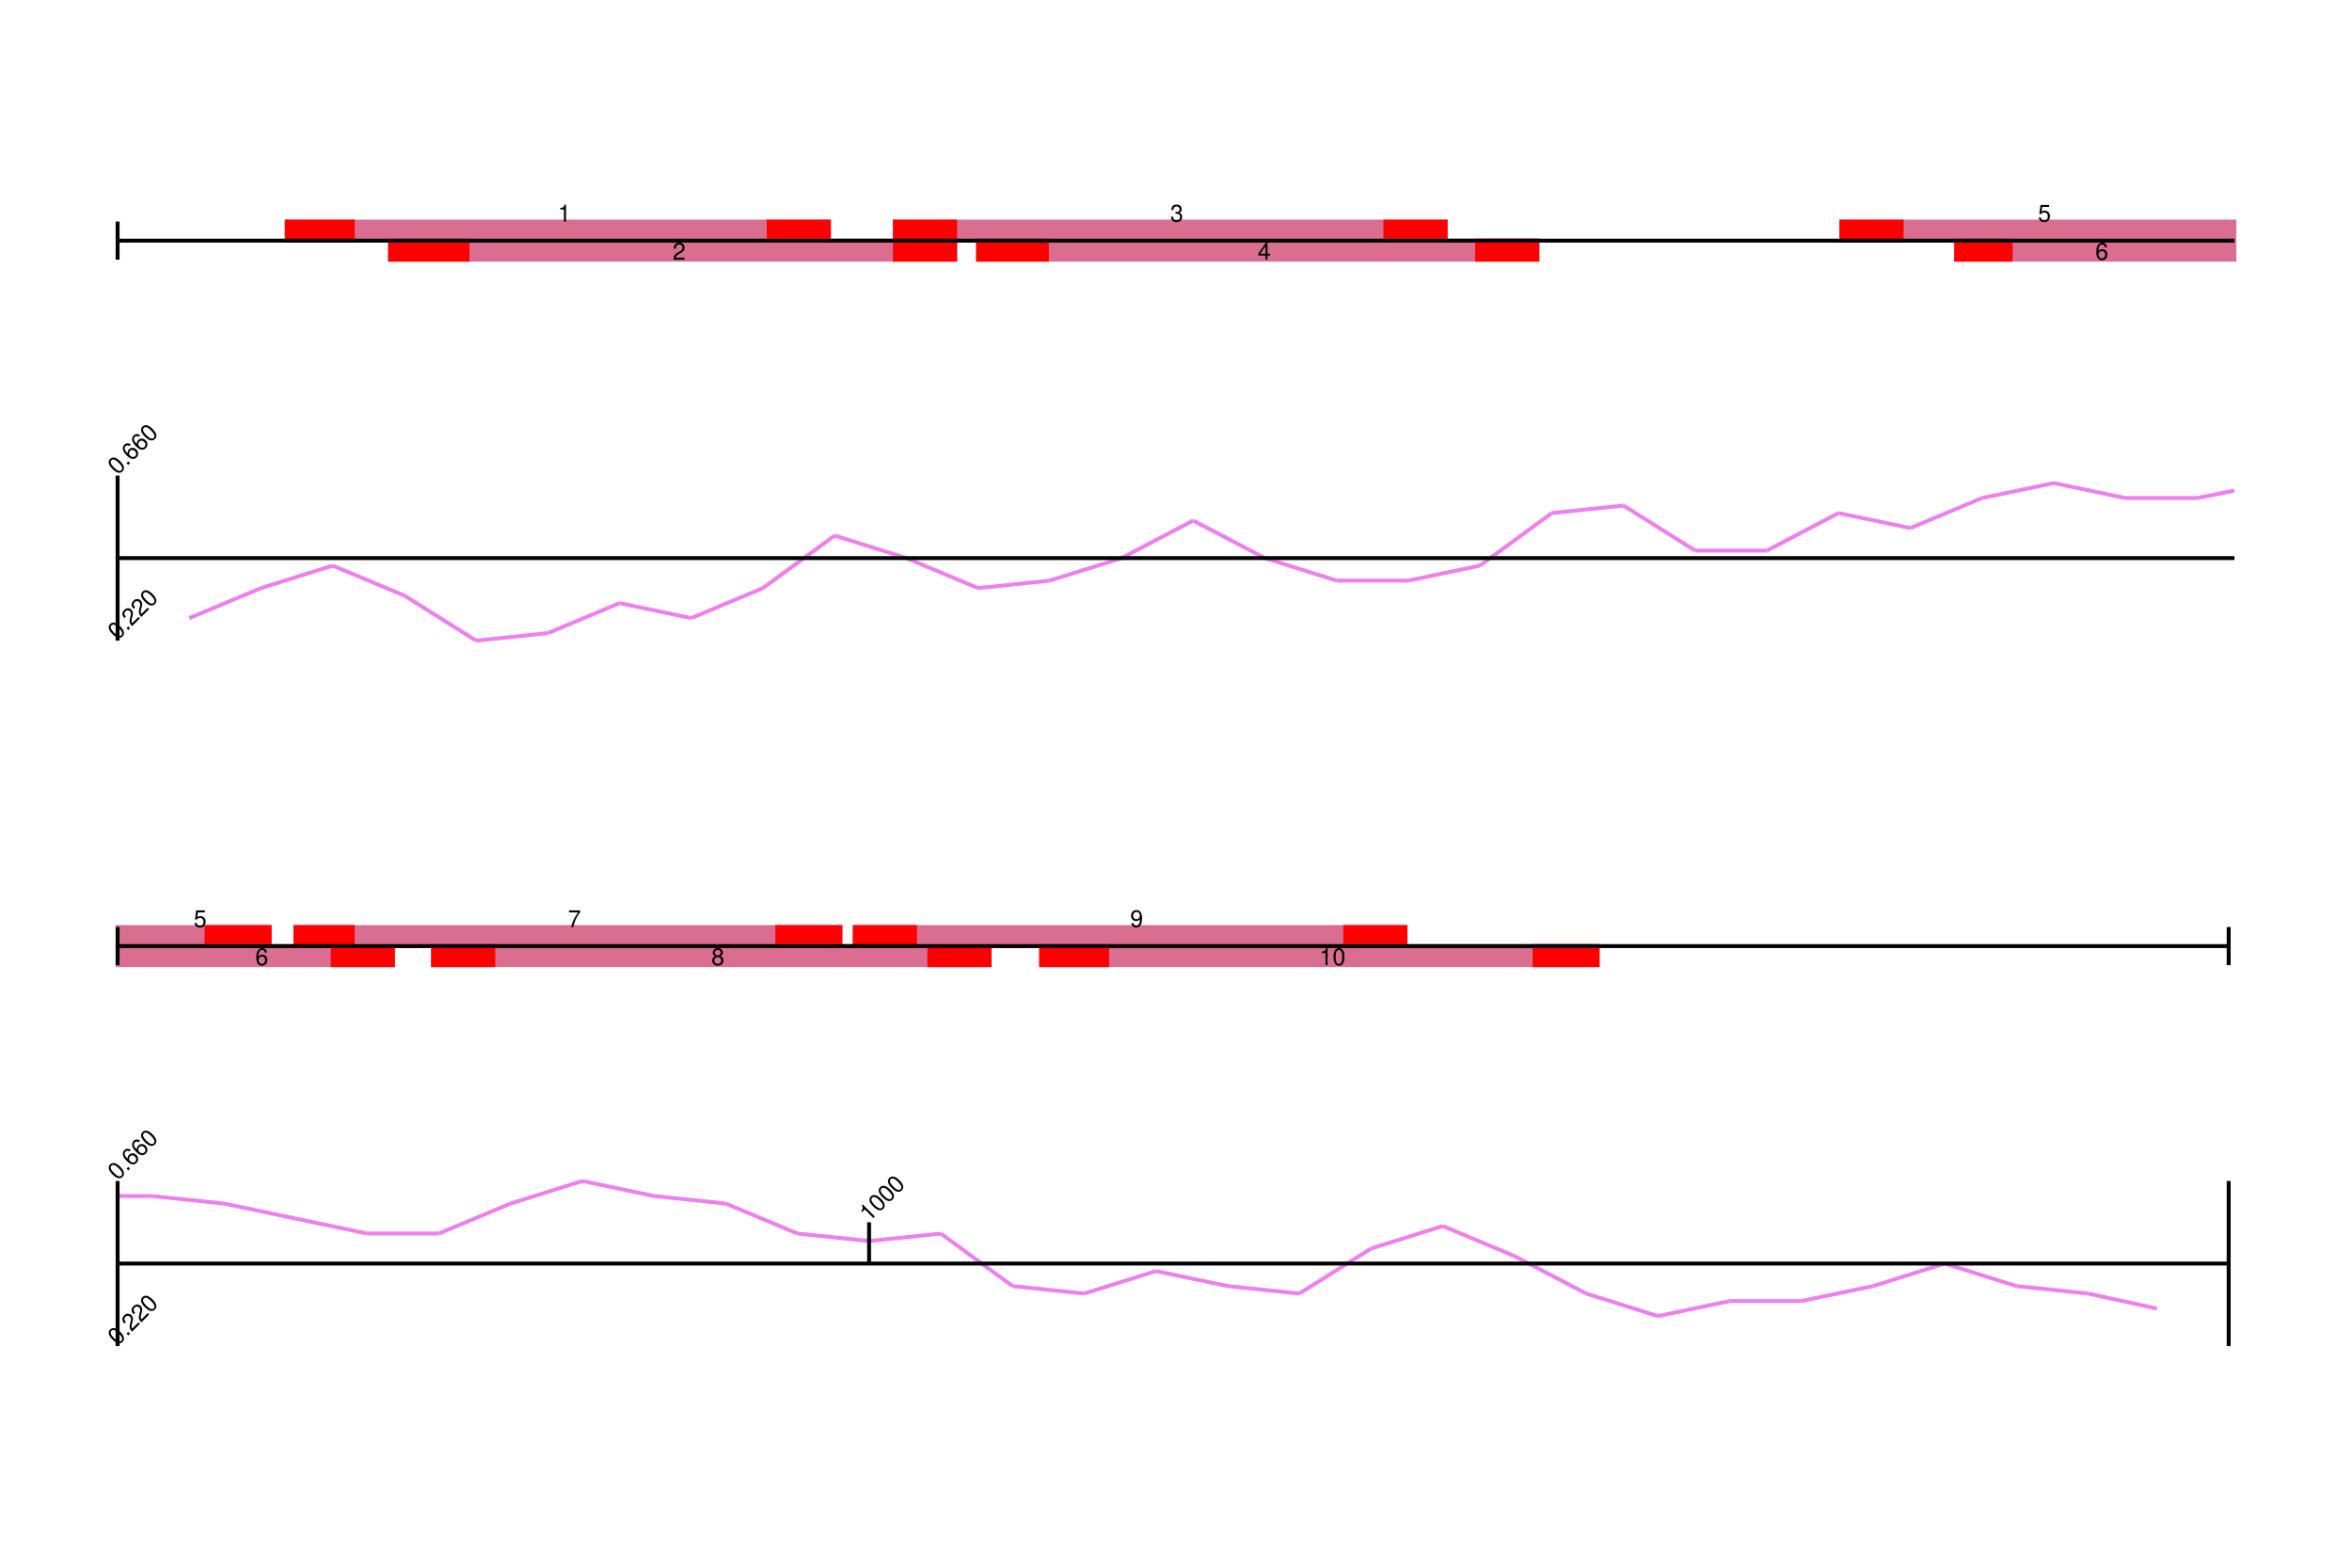
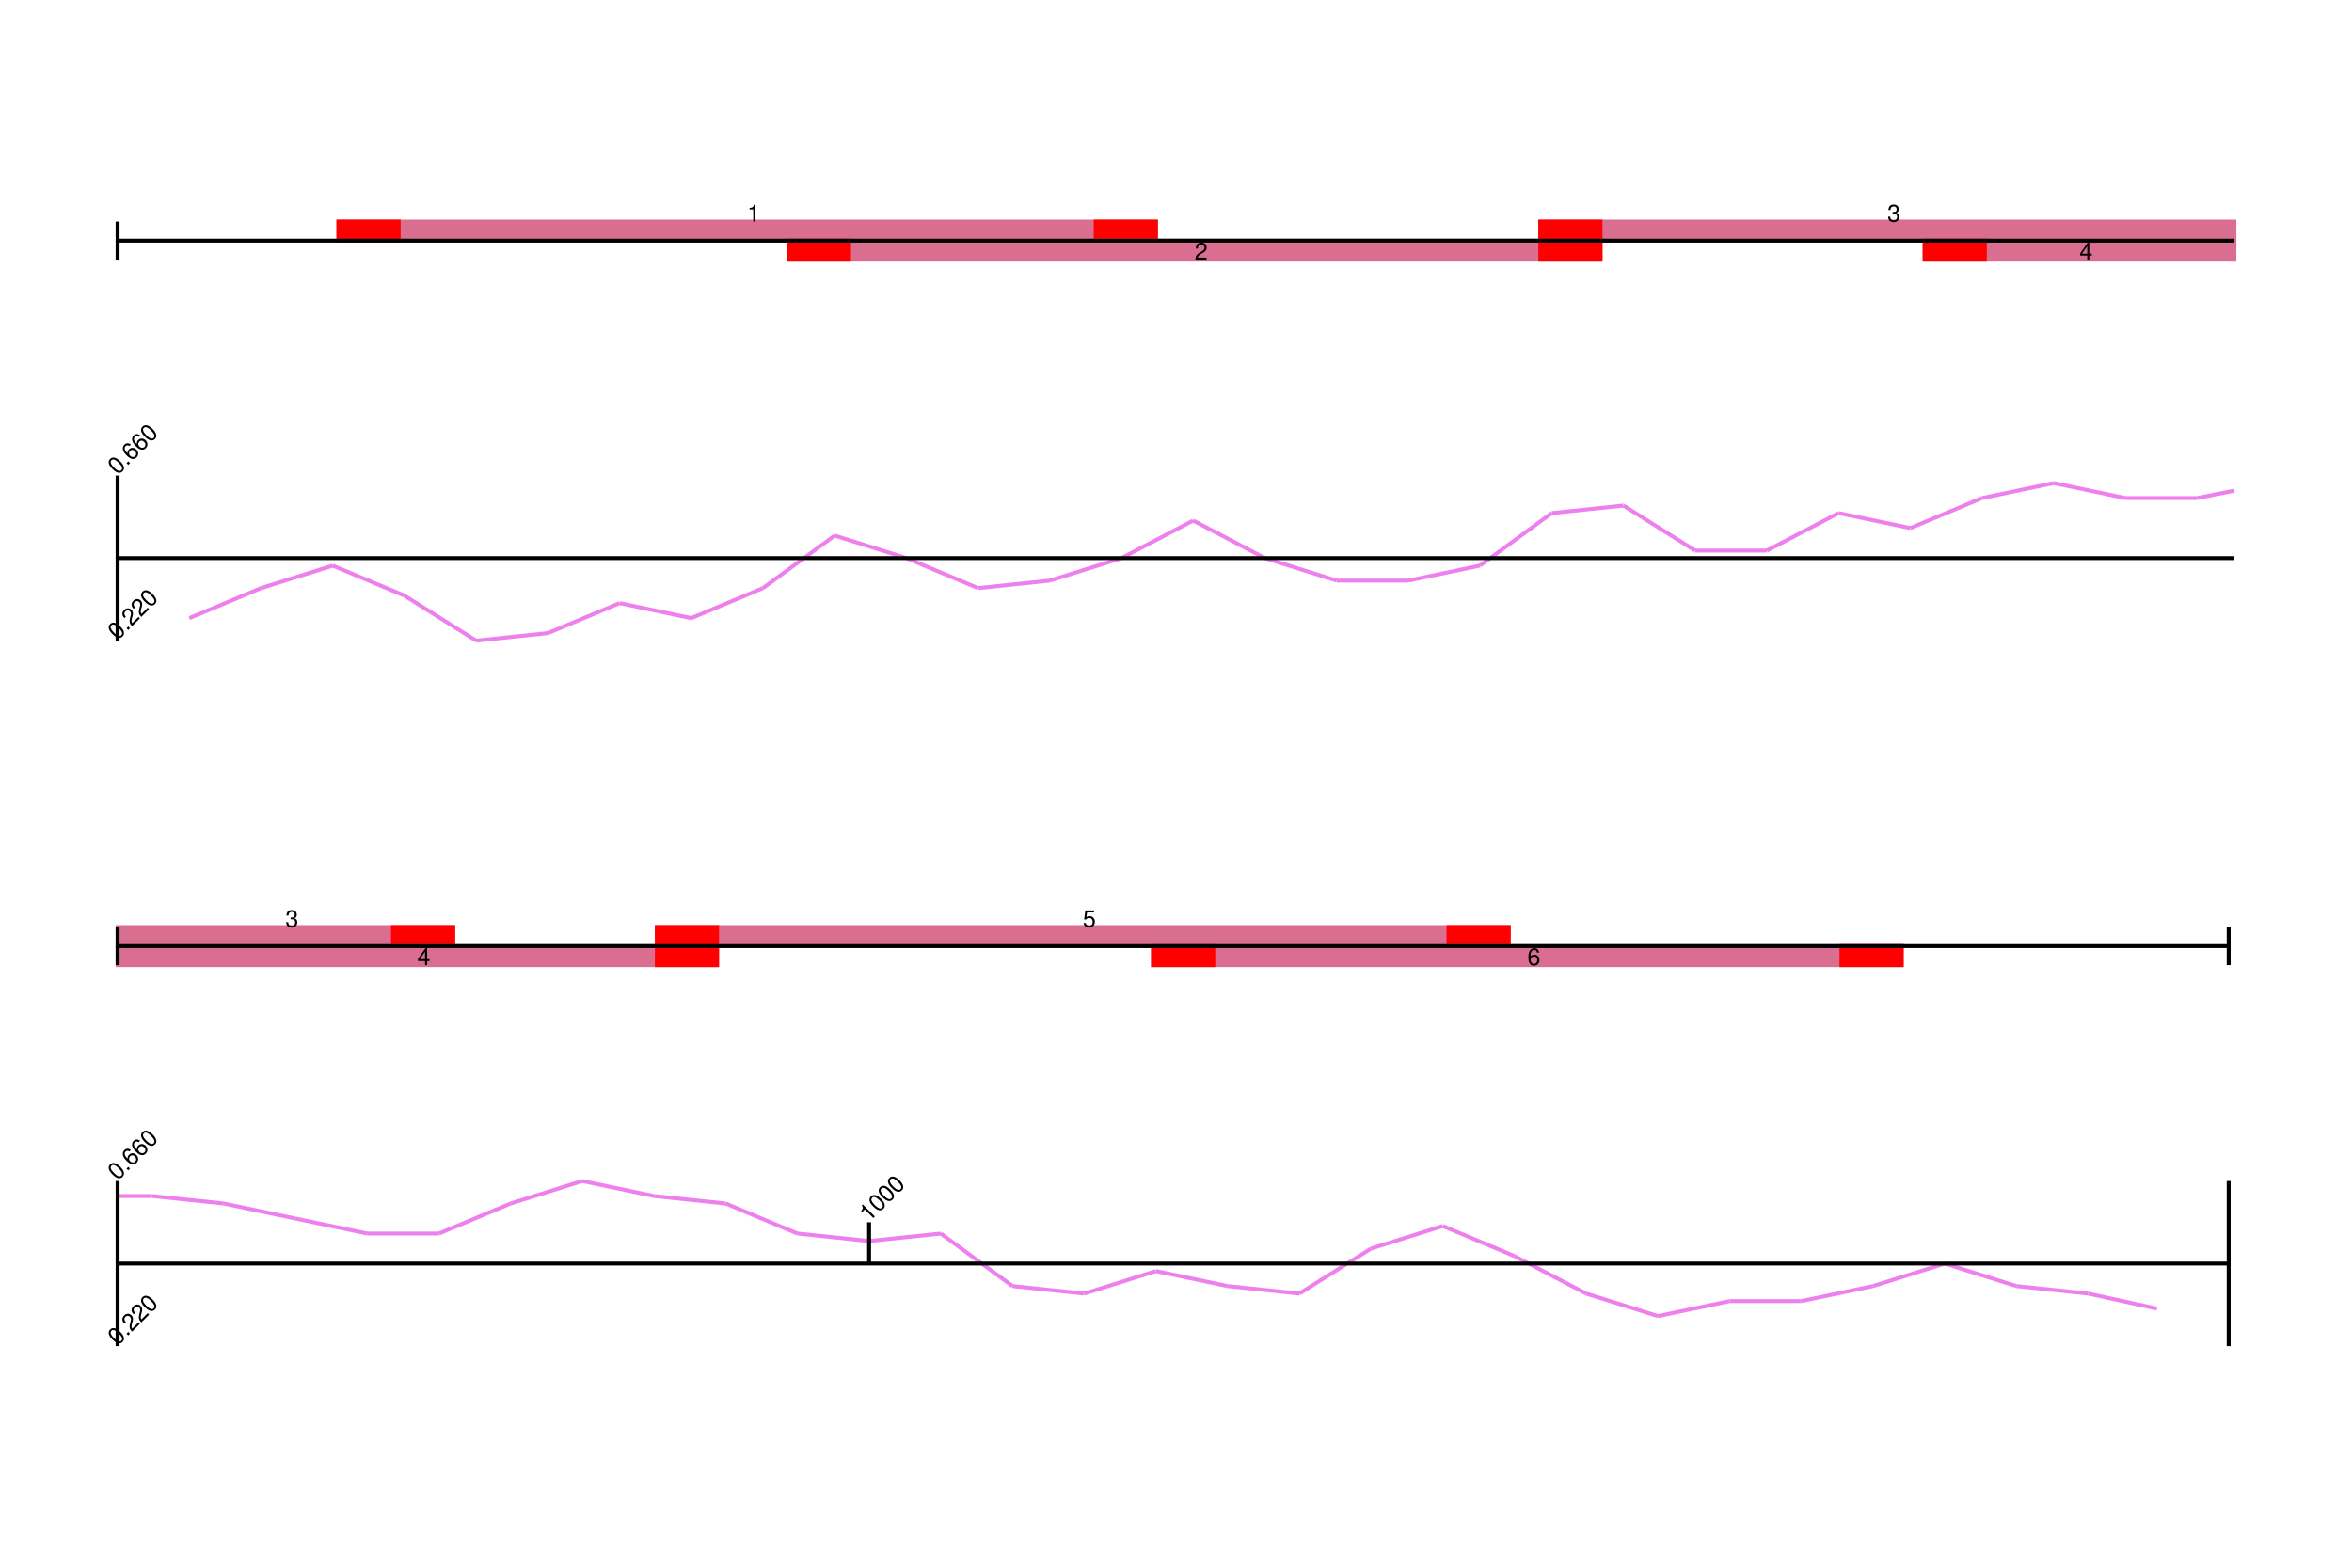
- <svg xmlns="http://www.w3.org/2000/svg" width="600" height="400" preserveAspectRatio="xMinYMin meet" viewBox="0 0 600 400" version="1.0" fill-rule="evenodd">
+ <svg xmlns="http://www.w3.org/2000/svg" fill-rule="evenodd" height="400" preserveAspectRatio="xMinYMin meet" version="1.0" viewBox="0 0 600 400" width="600">
  <clipPath id="clip">
-     <rect x="0" y="0" width="600" height="400" />
+     <rect height="400" width="600" x="0" y="0" />
  </clipPath>
-   <g id="group" transform="scale(1,-1) translate(0,-400)" style="clip-path: url(#clip)">
+   <g id="group" style="clip-path: url(#clip)" transform="scale(1,-1) translate(0,-400)">
    <g transform="">
      <path d="M 48.293,242.284 L 48.293,242.284 Z" style="stroke: rgb(93%,50%,93%); stroke-linecap: butt; stroke-width: 1;" />
      <path d="M 48.293,242.284 L 66.585,249.942 Z" style="stroke: rgb(93%,50%,93%); stroke-linecap: butt; stroke-width: 1;" />
      <path d="M 66.585,249.942 L 84.878,255.685 Z" style="stroke: rgb(93%,50%,93%); stroke-linecap: butt; stroke-width: 1;" />
      <path d="M 84.878,255.685 L 103.171,248.027 Z" style="stroke: rgb(93%,50%,93%); stroke-linecap: butt; stroke-width: 1;" />
      <path d="M 103.171,248.027 L 121.463,236.54 Z" style="stroke: rgb(93%,50%,93%); stroke-linecap: butt; stroke-width: 1;" />
      <path d="M 121.463,236.54 L 139.756,238.455 Z" style="stroke: rgb(93%,50%,93%); stroke-linecap: butt; stroke-width: 1;" />
      <path d="M 139.756,238.455 L 158.049,246.113 Z" style="stroke: rgb(93%,50%,93%); stroke-linecap: butt; stroke-width: 1;" />
      <path d="M 158.049,246.113 L 176.341,242.284 Z" style="stroke: rgb(93%,50%,93%); stroke-linecap: butt; stroke-width: 1;" />
      <path d="M 176.341,242.284 L 194.634,249.942 Z" style="stroke: rgb(93%,50%,93%); stroke-linecap: butt; stroke-width: 1;" />
      <path d="M 194.634,249.942 L 212.927,263.344 Z" style="stroke: rgb(93%,50%,93%); stroke-linecap: butt; stroke-width: 1;" />
      <path d="M 212.927,263.344 L 231.22,257.6 Z" style="stroke: rgb(93%,50%,93%); stroke-linecap: butt; stroke-width: 1;" />
      <path d="M 231.22,257.6 L 249.512,249.942 Z" style="stroke: rgb(93%,50%,93%); stroke-linecap: butt; stroke-width: 1;" />
      <path d="M 249.512,249.942 L 267.805,251.856 Z" style="stroke: rgb(93%,50%,93%); stroke-linecap: butt; stroke-width: 1;" />
      <path d="M 267.805,251.856 L 286.098,257.6 Z" style="stroke: rgb(93%,50%,93%); stroke-linecap: butt; stroke-width: 1;" />
      <path d="M 286.098,257.6 L 304.39,267.173 Z" style="stroke: rgb(93%,50%,93%); stroke-linecap: butt; stroke-width: 1;" />
      <path d="M 304.39,267.173 L 322.683,257.6 Z" style="stroke: rgb(93%,50%,93%); stroke-linecap: butt; stroke-width: 1;" />
      <path d="M 322.683,257.6 L 340.976,251.856 Z" style="stroke: rgb(93%,50%,93%); stroke-linecap: butt; stroke-width: 1;" />
      <path d="M 340.976,251.856 L 359.268,251.856 Z" style="stroke: rgb(93%,50%,93%); stroke-linecap: butt; stroke-width: 1;" />
      <path d="M 359.268,251.856 L 377.561,255.685 Z" style="stroke: rgb(93%,50%,93%); stroke-linecap: butt; stroke-width: 1;" />
      <path d="M 377.561,255.685 L 395.854,269.087 Z" style="stroke: rgb(93%,50%,93%); stroke-linecap: butt; stroke-width: 1;" />
      <path d="M 395.854,269.087 L 414.146,271.002 Z" style="stroke: rgb(93%,50%,93%); stroke-linecap: butt; stroke-width: 1;" />
      <path d="M 414.146,271.002 L 432.439,259.515 Z" style="stroke: rgb(93%,50%,93%); stroke-linecap: butt; stroke-width: 1;" />
      <path d="M 432.439,259.515 L 450.732,259.515 Z" style="stroke: rgb(93%,50%,93%); stroke-linecap: butt; stroke-width: 1;" />
      <path d="M 450.732,259.515 L 469.024,269.087 Z" style="stroke: rgb(93%,50%,93%); stroke-linecap: butt; stroke-width: 1;" />
      <path d="M 469.024,269.087 L 487.317,265.258 Z" style="stroke: rgb(93%,50%,93%); stroke-linecap: butt; stroke-width: 1;" />
      <path d="M 487.317,265.258 L 505.61,272.916 Z" style="stroke: rgb(93%,50%,93%); stroke-linecap: butt; stroke-width: 1;" />
      <path d="M 505.61,272.916 L 523.902,276.745 Z" style="stroke: rgb(93%,50%,93%); stroke-linecap: butt; stroke-width: 1;" />
      <path d="M 523.902,276.745 L 542.195,272.916 Z" style="stroke: rgb(93%,50%,93%); stroke-linecap: butt; stroke-width: 1;" />
      <path d="M 542.195,272.916 L 560.488,272.916 Z" style="stroke: rgb(93%,50%,93%); stroke-linecap: butt; stroke-width: 1;" />
      <path d="M 560.488,272.916 L 570,274.831 Z" style="stroke: rgb(93%,50%,93%); stroke-linecap: butt; stroke-width: 1;" />
      <path d="M 30,94.831 L 38.78,94.831 Z" style="stroke: rgb(93%,50%,93%); stroke-linecap: butt; stroke-width: 1;" />
      <path d="M 38.78,94.831 L 57.073,92.916 Z" style="stroke: rgb(93%,50%,93%); stroke-linecap: butt; stroke-width: 1;" />
      <path d="M 57.073,92.916 L 75.366,89.087 Z" style="stroke: rgb(93%,50%,93%); stroke-linecap: butt; stroke-width: 1;" />
      <path d="M 75.366,89.087 L 93.659,85.258 Z" style="stroke: rgb(93%,50%,93%); stroke-linecap: butt; stroke-width: 1;" />
      <path d="M 93.659,85.258 L 111.951,85.258 Z" style="stroke: rgb(93%,50%,93%); stroke-linecap: butt; stroke-width: 1;" />
      <path d="M 111.951,85.258 L 130.244,92.916 Z" style="stroke: rgb(93%,50%,93%); stroke-linecap: butt; stroke-width: 1;" />
      <path d="M 130.244,92.916 L 148.537,98.66 Z" style="stroke: rgb(93%,50%,93%); stroke-linecap: butt; stroke-width: 1;" />
      <path d="M 148.537,98.66 L 166.829,94.831 Z" style="stroke: rgb(93%,50%,93%); stroke-linecap: butt; stroke-width: 1;" />
      <path d="M 166.829,94.831 L 185.122,92.916 Z" style="stroke: rgb(93%,50%,93%); stroke-linecap: butt; stroke-width: 1;" />
      <path d="M 185.122,92.916 L 203.415,85.258 Z" style="stroke: rgb(93%,50%,93%); stroke-linecap: butt; stroke-width: 1;" />
      <path d="M 203.415,85.258 L 221.707,83.344 Z" style="stroke: rgb(93%,50%,93%); stroke-linecap: butt; stroke-width: 1;" />
      <path d="M 221.707,83.344 L 240,85.258 Z" style="stroke: rgb(93%,50%,93%); stroke-linecap: butt; stroke-width: 1;" />
      <path d="M 240,85.258 L 258.293,71.856 Z" style="stroke: rgb(93%,50%,93%); stroke-linecap: butt; stroke-width: 1;" />
      <path d="M 258.293,71.856 L 276.585,69.942 Z" style="stroke: rgb(93%,50%,93%); stroke-linecap: butt; stroke-width: 1;" />
      <path d="M 276.585,69.942 L 294.878,75.685 Z" style="stroke: rgb(93%,50%,93%); stroke-linecap: butt; stroke-width: 1;" />
      <path d="M 294.878,75.685 L 313.171,71.856 Z" style="stroke: rgb(93%,50%,93%); stroke-linecap: butt; stroke-width: 1;" />
      <path d="M 313.171,71.856 L 331.463,69.942 Z" style="stroke: rgb(93%,50%,93%); stroke-linecap: butt; stroke-width: 1;" />
      <path d="M 331.463,69.942 L 349.756,81.429 Z" style="stroke: rgb(93%,50%,93%); stroke-linecap: butt; stroke-width: 1;" />
      <path d="M 349.756,81.429 L 368.049,87.173 Z" style="stroke: rgb(93%,50%,93%); stroke-linecap: butt; stroke-width: 1;" />
      <path d="M 368.049,87.173 L 386.341,79.515 Z" style="stroke: rgb(93%,50%,93%); stroke-linecap: butt; stroke-width: 1;" />
      <path d="M 386.341,79.515 L 404.634,69.942 Z" style="stroke: rgb(93%,50%,93%); stroke-linecap: butt; stroke-width: 1;" />
      <path d="M 404.634,69.942 L 422.927,64.198 Z" style="stroke: rgb(93%,50%,93%); stroke-linecap: butt; stroke-width: 1;" />
      <path d="M 422.927,64.198 L 441.22,68.027 Z" style="stroke: rgb(93%,50%,93%); stroke-linecap: butt; stroke-width: 1;" />
      <path d="M 441.22,68.027 L 459.512,68.027 Z" style="stroke: rgb(93%,50%,93%); stroke-linecap: butt; stroke-width: 1;" />
      <path d="M 459.512,68.027 L 477.805,71.856 Z" style="stroke: rgb(93%,50%,93%); stroke-linecap: butt; stroke-width: 1;" />
      <path d="M 477.805,71.856 L 496.098,77.6 Z" style="stroke: rgb(93%,50%,93%); stroke-linecap: butt; stroke-width: 1;" />
      <path d="M 496.098,77.6 L 514.39,71.856 Z" style="stroke: rgb(93%,50%,93%); stroke-linecap: butt; stroke-width: 1;" />
      <path d="M 514.39,71.856 L 532.683,69.942 Z" style="stroke: rgb(93%,50%,93%); stroke-linecap: butt; stroke-width: 1;" />
      <path d="M 532.683,69.942 L 550.244,66.113 Z" style="stroke: rgb(93%,50%,93%); stroke-linecap: butt; stroke-width: 1;" />
-       <polygon points="73.171 338.6, 211.463 338.6, 211.463 343.46, 73.171 343.46" style="stroke: rgb(85%,43%,57%); stroke-linecap: butt; stroke-width: 1; fill: rgb(85%,43%,57%);" />
-       <polygon points="73.171 338.6, 90 338.6, 90 343.46, 73.171 343.46" style="stroke: rgb(100%,0%,0%); stroke-linecap: butt; stroke-width: 1; fill: rgb(100%,0%,0%);" />
-       <polygon points="196.098 338.6, 211.463 338.6, 211.463 343.46, 196.098 343.46" style="stroke: rgb(100%,0%,0%); stroke-linecap: butt; stroke-width: 1; fill: rgb(100%,0%,0%);" />
-       <polygon points="99.512 333.74, 243.659 333.74, 243.659 338.6, 99.512 338.6" style="stroke: rgb(85%,43%,57%); stroke-linecap: butt; stroke-width: 1; fill: rgb(85%,43%,57%);" />
-       <polygon points="99.512 333.74, 119.268 333.74, 119.268 338.6, 99.512 338.6" style="stroke: rgb(100%,0%,0%); stroke-linecap: butt; stroke-width: 1; fill: rgb(100%,0%,0%);" />
-       <polygon points="228.293 333.74, 243.659 333.74, 243.659 338.6, 228.293 338.6" style="stroke: rgb(100%,0%,0%); stroke-linecap: butt; stroke-width: 1; fill: rgb(100%,0%,0%);" />
-       <polygon points="228.293 338.6, 368.781 338.6, 368.781 343.46, 228.293 343.46" style="stroke: rgb(85%,43%,57%); stroke-linecap: butt; stroke-width: 1; fill: rgb(85%,43%,57%);" />
-       <polygon points="228.293 338.6, 243.659 338.6, 243.659 343.46, 228.293 343.46" style="stroke: rgb(100%,0%,0%); stroke-linecap: butt; stroke-width: 1; fill: rgb(100%,0%,0%);" />
-       <polygon points="353.415 338.6, 368.781 338.6, 368.781 343.46, 353.415 343.46" style="stroke: rgb(100%,0%,0%); stroke-linecap: butt; stroke-width: 1; fill: rgb(100%,0%,0%);" />
-       <polygon points="249.512 333.74, 392.195 333.74, 392.195 338.6, 249.512 338.6" style="stroke: rgb(85%,43%,57%); stroke-linecap: butt; stroke-width: 1; fill: rgb(85%,43%,57%);" />
-       <polygon points="249.512 333.74, 267.073 333.74, 267.073 338.6, 249.512 338.6" style="stroke: rgb(100%,0%,0%); stroke-linecap: butt; stroke-width: 1; fill: rgb(100%,0%,0%);" />
-       <polygon points="376.829 333.74, 392.195 333.74, 392.195 338.6, 376.829 338.6" style="stroke: rgb(100%,0%,0%); stroke-linecap: butt; stroke-width: 1; fill: rgb(100%,0%,0%);" />
-       <polygon points="469.756 338.6, 570 338.6, 570 343.46, 469.756 343.46" style="stroke: rgb(85%,43%,57%); stroke-linecap: butt; stroke-width: 1; fill: rgb(85%,43%,57%);" />
-       <polygon points="30 158.6, 68.78 158.6, 68.78 163.46, 30 163.46" style="stroke: rgb(85%,43%,57%); stroke-linecap: butt; stroke-width: 1; fill: rgb(85%,43%,57%);" />
-       <polygon points="469.756 338.6, 485.122 338.6, 485.122 343.46, 469.756 343.46" style="stroke: rgb(100%,0%,0%); stroke-linecap: butt; stroke-width: 1; fill: rgb(100%,0%,0%);" />
-       <polygon points="52.683 158.6, 68.78 158.6, 68.78 163.46, 52.683 163.46" style="stroke: rgb(100%,0%,0%); stroke-linecap: butt; stroke-width: 1; fill: rgb(100%,0%,0%);" />
-       <polygon points="499.024 333.74, 570 333.74, 570 338.6, 499.024 338.6" style="stroke: rgb(85%,43%,57%); stroke-linecap: butt; stroke-width: 1; fill: rgb(85%,43%,57%);" />
-       <polygon points="30 153.74, 100.244 153.74, 100.244 158.6, 30 158.6" style="stroke: rgb(85%,43%,57%); stroke-linecap: butt; stroke-width: 1; fill: rgb(85%,43%,57%);" />
-       <polygon points="499.024 333.74, 512.927 333.74, 512.927 338.6, 499.024 338.6" style="stroke: rgb(100%,0%,0%); stroke-linecap: butt; stroke-width: 1; fill: rgb(100%,0%,0%);" />
-       <polygon points="84.878 153.74, 100.244 153.74, 100.244 158.6, 84.878 158.6" style="stroke: rgb(100%,0%,0%); stroke-linecap: butt; stroke-width: 1; fill: rgb(100%,0%,0%);" />
-       <polygon points="75.366 158.6, 214.39 158.6, 214.39 163.46, 75.366 163.46" style="stroke: rgb(85%,43%,57%); stroke-linecap: butt; stroke-width: 1; fill: rgb(85%,43%,57%);" />
-       <polygon points="75.366 158.6, 90 158.6, 90 163.46, 75.366 163.46" style="stroke: rgb(100%,0%,0%); stroke-linecap: butt; stroke-width: 1; fill: rgb(100%,0%,0%);" />
-       <polygon points="198.293 158.6, 214.39 158.6, 214.39 163.46, 198.293 163.46" style="stroke: rgb(100%,0%,0%); stroke-linecap: butt; stroke-width: 1; fill: rgb(100%,0%,0%);" />
-       <polygon points="110.488 153.74, 252.439 153.74, 252.439 158.6, 110.488 158.6" style="stroke: rgb(85%,43%,57%); stroke-linecap: butt; stroke-width: 1; fill: rgb(85%,43%,57%);" />
-       <polygon points="110.488 153.74, 125.854 153.74, 125.854 158.6, 110.488 158.6" style="stroke: rgb(100%,0%,0%); stroke-linecap: butt; stroke-width: 1; fill: rgb(100%,0%,0%);" />
-       <polygon points="237.073 153.74, 252.439 153.74, 252.439 158.6, 237.073 158.6" style="stroke: rgb(100%,0%,0%); stroke-linecap: butt; stroke-width: 1; fill: rgb(100%,0%,0%);" />
-       <polygon points="218.049 158.6, 358.537 158.6, 358.537 163.46, 218.049 163.46" style="stroke: rgb(85%,43%,57%); stroke-linecap: butt; stroke-width: 1; fill: rgb(85%,43%,57%);" />
-       <polygon points="218.049 158.6, 233.415 158.6, 233.415 163.46, 218.049 163.46" style="stroke: rgb(100%,0%,0%); stroke-linecap: butt; stroke-width: 1; fill: rgb(100%,0%,0%);" />
-       <polygon points="343.171 158.6, 358.537 158.6, 358.537 163.46, 343.171 163.46" style="stroke: rgb(100%,0%,0%); stroke-linecap: butt; stroke-width: 1; fill: rgb(100%,0%,0%);" />
-       <polygon points="265.61 153.74, 407.561 153.74, 407.561 158.6, 265.61 158.6" style="stroke: rgb(85%,43%,57%); stroke-linecap: butt; stroke-width: 1; fill: rgb(85%,43%,57%);" />
-       <polygon points="265.61 153.74, 282.439 153.74, 282.439 158.6, 265.61 158.6" style="stroke: rgb(100%,0%,0%); stroke-linecap: butt; stroke-width: 1; fill: rgb(100%,0%,0%);" />
-       <polygon points="391.463 153.74, 407.561 153.74, 407.561 158.6, 391.463 158.6" style="stroke: rgb(100%,0%,0%); stroke-linecap: butt; stroke-width: 1; fill: rgb(100%,0%,0%);" />
+       <polygon points="86.341 338.6, 294.878 338.6, 294.878 343.46, 86.341 343.46" style="stroke: rgb(85%,43%,57%); stroke-linecap: butt; stroke-width: 1; fill: rgb(85%,43%,57%); fill-rule: evenodd;" />
+       <polygon points="86.341 338.6, 101.707 338.6, 101.707 343.46, 86.341 343.46" style="stroke: rgb(100%,0%,0%); stroke-linecap: butt; stroke-width: 1; fill: rgb(100%,0%,0%); fill-rule: evenodd;" />
+       <polygon points="279.512 338.6, 294.878 338.6, 294.878 343.46, 279.512 343.46" style="stroke: rgb(100%,0%,0%); stroke-linecap: butt; stroke-width: 1; fill: rgb(100%,0%,0%); fill-rule: evenodd;" />
+       <polygon points="201.22 333.74, 408.293 333.74, 408.293 338.6, 201.22 338.6" style="stroke: rgb(85%,43%,57%); stroke-linecap: butt; stroke-width: 1; fill: rgb(85%,43%,57%); fill-rule: evenodd;" />
+       <polygon points="201.22 333.74, 216.585 333.74, 216.585 338.6, 201.22 338.6" style="stroke: rgb(100%,0%,0%); stroke-linecap: butt; stroke-width: 1; fill: rgb(100%,0%,0%); fill-rule: evenodd;" />
+       <polygon points="392.927 333.74, 408.293 333.74, 408.293 338.6, 392.927 338.6" style="stroke: rgb(100%,0%,0%); stroke-linecap: butt; stroke-width: 1; fill: rgb(100%,0%,0%); fill-rule: evenodd;" />
+       <polygon points="392.927 338.6, 570 338.6, 570 343.46, 392.927 343.46" style="stroke: rgb(85%,43%,57%); stroke-linecap: butt; stroke-width: 1; fill: rgb(85%,43%,57%); fill-rule: evenodd;" />
+       <polygon points="30 158.6, 115.61 158.6, 115.61 163.46, 30 163.46" style="stroke: rgb(85%,43%,57%); stroke-linecap: butt; stroke-width: 1; fill: rgb(85%,43%,57%); fill-rule: evenodd;" />
+       <polygon points="392.927 338.6, 408.293 338.6, 408.293 343.46, 392.927 343.46" style="stroke: rgb(100%,0%,0%); stroke-linecap: butt; stroke-width: 1; fill: rgb(100%,0%,0%); fill-rule: evenodd;" />
+       <polygon points="100.244 158.6, 115.61 158.6, 115.61 163.46, 100.244 163.46" style="stroke: rgb(100%,0%,0%); stroke-linecap: butt; stroke-width: 1; fill: rgb(100%,0%,0%); fill-rule: evenodd;" />
+       <polygon points="490.976 333.74, 570 333.74, 570 338.6, 490.976 338.6" style="stroke: rgb(85%,43%,57%); stroke-linecap: butt; stroke-width: 1; fill: rgb(85%,43%,57%); fill-rule: evenodd;" />
+       <polygon points="30 153.74, 182.927 153.74, 182.927 158.6, 30 158.6" style="stroke: rgb(85%,43%,57%); stroke-linecap: butt; stroke-width: 1; fill: rgb(85%,43%,57%); fill-rule: evenodd;" />
+       <polygon points="490.976 333.74, 506.341 333.74, 506.341 338.6, 490.976 338.6" style="stroke: rgb(100%,0%,0%); stroke-linecap: butt; stroke-width: 1; fill: rgb(100%,0%,0%); fill-rule: evenodd;" />
+       <polygon points="167.561 153.74, 182.927 153.74, 182.927 158.6, 167.561 158.6" style="stroke: rgb(100%,0%,0%); stroke-linecap: butt; stroke-width: 1; fill: rgb(100%,0%,0%); fill-rule: evenodd;" />
+       <polygon points="167.561 158.6, 384.878 158.6, 384.878 163.46, 167.561 163.46" style="stroke: rgb(85%,43%,57%); stroke-linecap: butt; stroke-width: 1; fill: rgb(85%,43%,57%); fill-rule: evenodd;" />
+       <polygon points="167.561 158.6, 182.927 158.6, 182.927 163.46, 167.561 163.46" style="stroke: rgb(100%,0%,0%); stroke-linecap: butt; stroke-width: 1; fill: rgb(100%,0%,0%); fill-rule: evenodd;" />
+       <polygon points="369.512 158.6, 384.878 158.6, 384.878 163.46, 369.512 163.46" style="stroke: rgb(100%,0%,0%); stroke-linecap: butt; stroke-width: 1; fill: rgb(100%,0%,0%); fill-rule: evenodd;" />
+       <polygon points="294.146 153.74, 485.122 153.74, 485.122 158.6, 294.146 158.6" style="stroke: rgb(85%,43%,57%); stroke-linecap: butt; stroke-width: 1; fill: rgb(85%,43%,57%); fill-rule: evenodd;" />
+       <polygon points="294.146 153.74, 309.512 153.74, 309.512 158.6, 294.146 158.6" style="stroke: rgb(100%,0%,0%); stroke-linecap: butt; stroke-width: 1; fill: rgb(100%,0%,0%); fill-rule: evenodd;" />
+       <polygon points="469.756 153.74, 485.122 153.74, 485.122 158.6, 469.756 158.6" style="stroke: rgb(100%,0%,0%); stroke-linecap: butt; stroke-width: 1; fill: rgb(100%,0%,0%); fill-rule: evenodd;" />
      <path d="M 30,257.6 L 570,257.6 Z" style="stroke: rgb(0%,0%,0%); stroke-linecap: butt; stroke-width: 1;" />
      <path d="M 30,236.54 L 30,278.66 Z" style="stroke: rgb(0%,0%,0%); stroke-linecap: butt; stroke-width: 1;" />
      <path d="M 568.537,56.54 L 568.537,98.66 Z" style="stroke: rgb(0%,0%,0%); stroke-linecap: butt; stroke-width: 1;" />
      <path d="M 30,77.6 L 568.537,77.6 Z" style="stroke: rgb(0%,0%,0%); stroke-linecap: butt; stroke-width: 1;" />
      <path d="M 30,56.54 L 30,98.66 Z" style="stroke: rgb(0%,0%,0%); stroke-linecap: butt; stroke-width: 1;" />
      <path d="M 221.707,77.6 L 221.707,88.13 Z" style="stroke: rgb(0%,0%,0%); stroke-linecap: butt; stroke-width: 1;" />
      <path d="M 30,338.6 L 570,338.6 Z" style="stroke: rgb(0%,0%,0%); stroke-linecap: butt; stroke-width: 1;" />
      <path d="M 30,333.74 L 30,343.46 Z" style="stroke: rgb(0%,0%,0%); stroke-linecap: butt; stroke-width: 1;" />
      <path d="M 568.537,153.74 L 568.537,163.46 Z" style="stroke: rgb(0%,0%,0%); stroke-linecap: butt; stroke-width: 1;" />
      <path d="M 30,158.6 L 568.537,158.6 Z" style="stroke: rgb(0%,0%,0%); stroke-linecap: butt; stroke-width: 1;" />
      <path d="M 30,153.74 L 30,163.46 Z" style="stroke: rgb(0%,0%,0%); stroke-linecap: butt; stroke-width: 1;" />
      <g transform=" matrix(0.707107,0.707107,-0.707107,0.707107,221.7073,88.13)">
-         <text x="0" y="0" style="font-family: Helvetica; font-size: 6px; fill: rgb(0%,0%,0%);" transform="translate(0,0) scale(1,-1)">1000</text>
+         <text style="font-family: Helvetica; font-size: 6px;fill: rgb(0%,0%,0%); stroke:none;" transform="translate(0,0) scale(1,-1)" x="0" y="0">1000</text>
      </g>
      <g transform=" matrix(0.707107,0.707107,-0.707107,0.707107,30,236.54)">
-         <text x="0" y="0" style="font-family: Helvetica; font-size: 6px; fill: rgb(0%,0%,0%);" transform="translate(0,0) scale(1,-1)">0.220</text>
+         <text style="font-family: Helvetica; font-size: 6px;fill: rgb(0%,0%,0%); stroke:none;" transform="translate(0,0) scale(1,-1)" x="0" y="0">0.220</text>
      </g>
      <g transform=" matrix(0.707107,0.707107,-0.707107,0.707107,30,278.66)">
-         <text x="0" y="0" style="font-family: Helvetica; font-size: 6px; fill: rgb(0%,0%,0%);" transform="translate(0,0) scale(1,-1)">0.660</text>
+         <text style="font-family: Helvetica; font-size: 6px;fill: rgb(0%,0%,0%); stroke:none;" transform="translate(0,0) scale(1,-1)" x="0" y="0">0.660</text>
      </g>
      <g transform=" matrix(0.707107,0.707107,-0.707107,0.707107,30,257.6)">
-         <text x="0" y="0" style="font-family: Helvetica; font-size: 6px; fill: rgb(0%,0%,0%);" transform="translate(0,0) scale(1,-1)" />
+         <text style="font-family: Helvetica; font-size: 6px;fill: rgb(0%,0%,0%); stroke:none;" transform="translate(0,0) scale(1,-1)" x="0" y="0" />
      </g>
      <g transform=" matrix(0.707107,0.707107,-0.707107,0.707107,30,56.54)">
-         <text x="0" y="0" style="font-family: Helvetica; font-size: 6px; fill: rgb(0%,0%,0%);" transform="translate(0,0) scale(1,-1)">0.220</text>
+         <text style="font-family: Helvetica; font-size: 6px;fill: rgb(0%,0%,0%); stroke:none;" transform="translate(0,0) scale(1,-1)" x="0" y="0">0.220</text>
      </g>
      <g transform=" matrix(0.707107,0.707107,-0.707107,0.707107,30,98.66)">
-         <text x="0" y="0" style="font-family: Helvetica; font-size: 6px; fill: rgb(0%,0%,0%);" transform="translate(0,0) scale(1,-1)">0.660</text>
+         <text style="font-family: Helvetica; font-size: 6px;fill: rgb(0%,0%,0%); stroke:none;" transform="translate(0,0) scale(1,-1)" x="0" y="0">0.660</text>
      </g>
      <g transform=" matrix(0.707107,0.707107,-0.707107,0.707107,30,77.6)">
-         <text x="0" y="0" style="font-family: Helvetica; font-size: 6px; fill: rgb(0%,0%,0%);" transform="translate(0,0) scale(1,-1)" />
+         <text style="font-family: Helvetica; font-size: 6px;fill: rgb(0%,0%,0%); stroke:none;" transform="translate(0,0) scale(1,-1)" x="0" y="0" />
      </g>
-       <g transform=" matrix(1,0,-0,1,142.3171,343.46)">
-         <text x="0" y="0" style="font-family: Helvetica; font-size: 6px; fill: rgb(0%,0%,0%);" transform="translate(0,0) scale(1,-1)">1</text>
+       <g transform=" matrix(1,0,-0,1,190.6098,343.46)">
+         <text style="font-family: Helvetica; font-size: 6px;fill: rgb(0%,0%,0%); stroke:none;" transform="translate(0,0) scale(1,-1)" x="0" y="0">1</text>
      </g>
-       <g transform=" matrix(1,0,-0,1,171.5854,333.74)">
-         <text x="0" y="0" style="font-family: Helvetica; font-size: 6px; fill: rgb(0%,0%,0%);" transform="translate(0,0) scale(1,-1)">2</text>
+       <g transform=" matrix(1,0,-0,1,304.7561,333.74)">
+         <text style="font-family: Helvetica; font-size: 6px;fill: rgb(0%,0%,0%); stroke:none;" transform="translate(0,0) scale(1,-1)" x="0" y="0">2</text>
      </g>
-       <g transform=" matrix(1,0,-0,1,298.5366,343.46)">
-         <text x="0" y="0" style="font-family: Helvetica; font-size: 6px; fill: rgb(0%,0%,0%);" transform="translate(0,0) scale(1,-1)">3</text>
+       <g transform=" matrix(1,0,-0,1,481.4634,343.46)">
+         <text style="font-family: Helvetica; font-size: 6px;fill: rgb(0%,0%,0%); stroke:none;" transform="translate(0,0) scale(1,-1)" x="0" y="0">3</text>
      </g>
-       <g transform=" matrix(1,0,-0,1,320.8537,333.74)">
-         <text x="0" y="0" style="font-family: Helvetica; font-size: 6px; fill: rgb(0%,0%,0%);" transform="translate(0,0) scale(1,-1)">4</text>
+       <g transform=" matrix(1,0,-0,1,72.80488,163.46)">
+         <text style="font-family: Helvetica; font-size: 6px;fill: rgb(0%,0%,0%); stroke:none;" transform="translate(0,0) scale(1,-1)" x="0" y="0">3</text>
      </g>
-       <g transform=" matrix(1,0,-0,1,519.878,343.46)">
-         <text x="0" y="0" style="font-family: Helvetica; font-size: 6px; fill: rgb(0%,0%,0%);" transform="translate(0,0) scale(1,-1)">5</text>
+       <g transform=" matrix(1,0,-0,1,530.4878,333.74)">
+         <text style="font-family: Helvetica; font-size: 6px;fill: rgb(0%,0%,0%); stroke:none;" transform="translate(0,0) scale(1,-1)" x="0" y="0">4</text>
      </g>
-       <g transform=" matrix(1,0,-0,1,49.39024,163.46)">
-         <text x="0" y="0" style="font-family: Helvetica; font-size: 6px; fill: rgb(0%,0%,0%);" transform="translate(0,0) scale(1,-1)">5</text>
+       <g transform=" matrix(1,0,-0,1,106.4634,153.74)">
+         <text style="font-family: Helvetica; font-size: 6px;fill: rgb(0%,0%,0%); stroke:none;" transform="translate(0,0) scale(1,-1)" x="0" y="0">4</text>
      </g>
-       <g transform=" matrix(1,0,-0,1,534.5122,333.74)">
-         <text x="0" y="0" style="font-family: Helvetica; font-size: 6px; fill: rgb(0%,0%,0%);" transform="translate(0,0) scale(1,-1)">6</text>
+       <g transform=" matrix(1,0,-0,1,276.2195,163.46)">
+         <text style="font-family: Helvetica; font-size: 6px;fill: rgb(0%,0%,0%); stroke:none;" transform="translate(0,0) scale(1,-1)" x="0" y="0">5</text>
      </g>
-       <g transform=" matrix(1,0,-0,1,65.12195,153.74)">
-         <text x="0" y="0" style="font-family: Helvetica; font-size: 6px; fill: rgb(0%,0%,0%);" transform="translate(0,0) scale(1,-1)">6</text>
-       </g>
-       <g transform=" matrix(1,0,-0,1,144.878,163.46)">
-         <text x="0" y="0" style="font-family: Helvetica; font-size: 6px; fill: rgb(0%,0%,0%);" transform="translate(0,0) scale(1,-1)">7</text>
-       </g>
-       <g transform=" matrix(1,0,-0,1,181.4634,153.74)">
-         <text x="0" y="0" style="font-family: Helvetica; font-size: 6px; fill: rgb(0%,0%,0%);" transform="translate(0,0) scale(1,-1)">8</text>
-       </g>
-       <g transform=" matrix(1,0,-0,1,288.2927,163.46)">
-         <text x="0" y="0" style="font-family: Helvetica; font-size: 6px; fill: rgb(0%,0%,0%);" transform="translate(0,0) scale(1,-1)">9</text>
-       </g>
-       <g transform=" matrix(1,0,-0,1,336.5854,153.74)">
-         <text x="0" y="0" style="font-family: Helvetica; font-size: 6px; fill: rgb(0%,0%,0%);" transform="translate(0,0) scale(1,-1)">10</text>
+       <g transform=" matrix(1,0,-0,1,389.6341,153.74)">
+         <text style="font-family: Helvetica; font-size: 6px;fill: rgb(0%,0%,0%); stroke:none;" transform="translate(0,0) scale(1,-1)" x="0" y="0">6</text>
      </g>
    </g>
  </g>
</svg>
